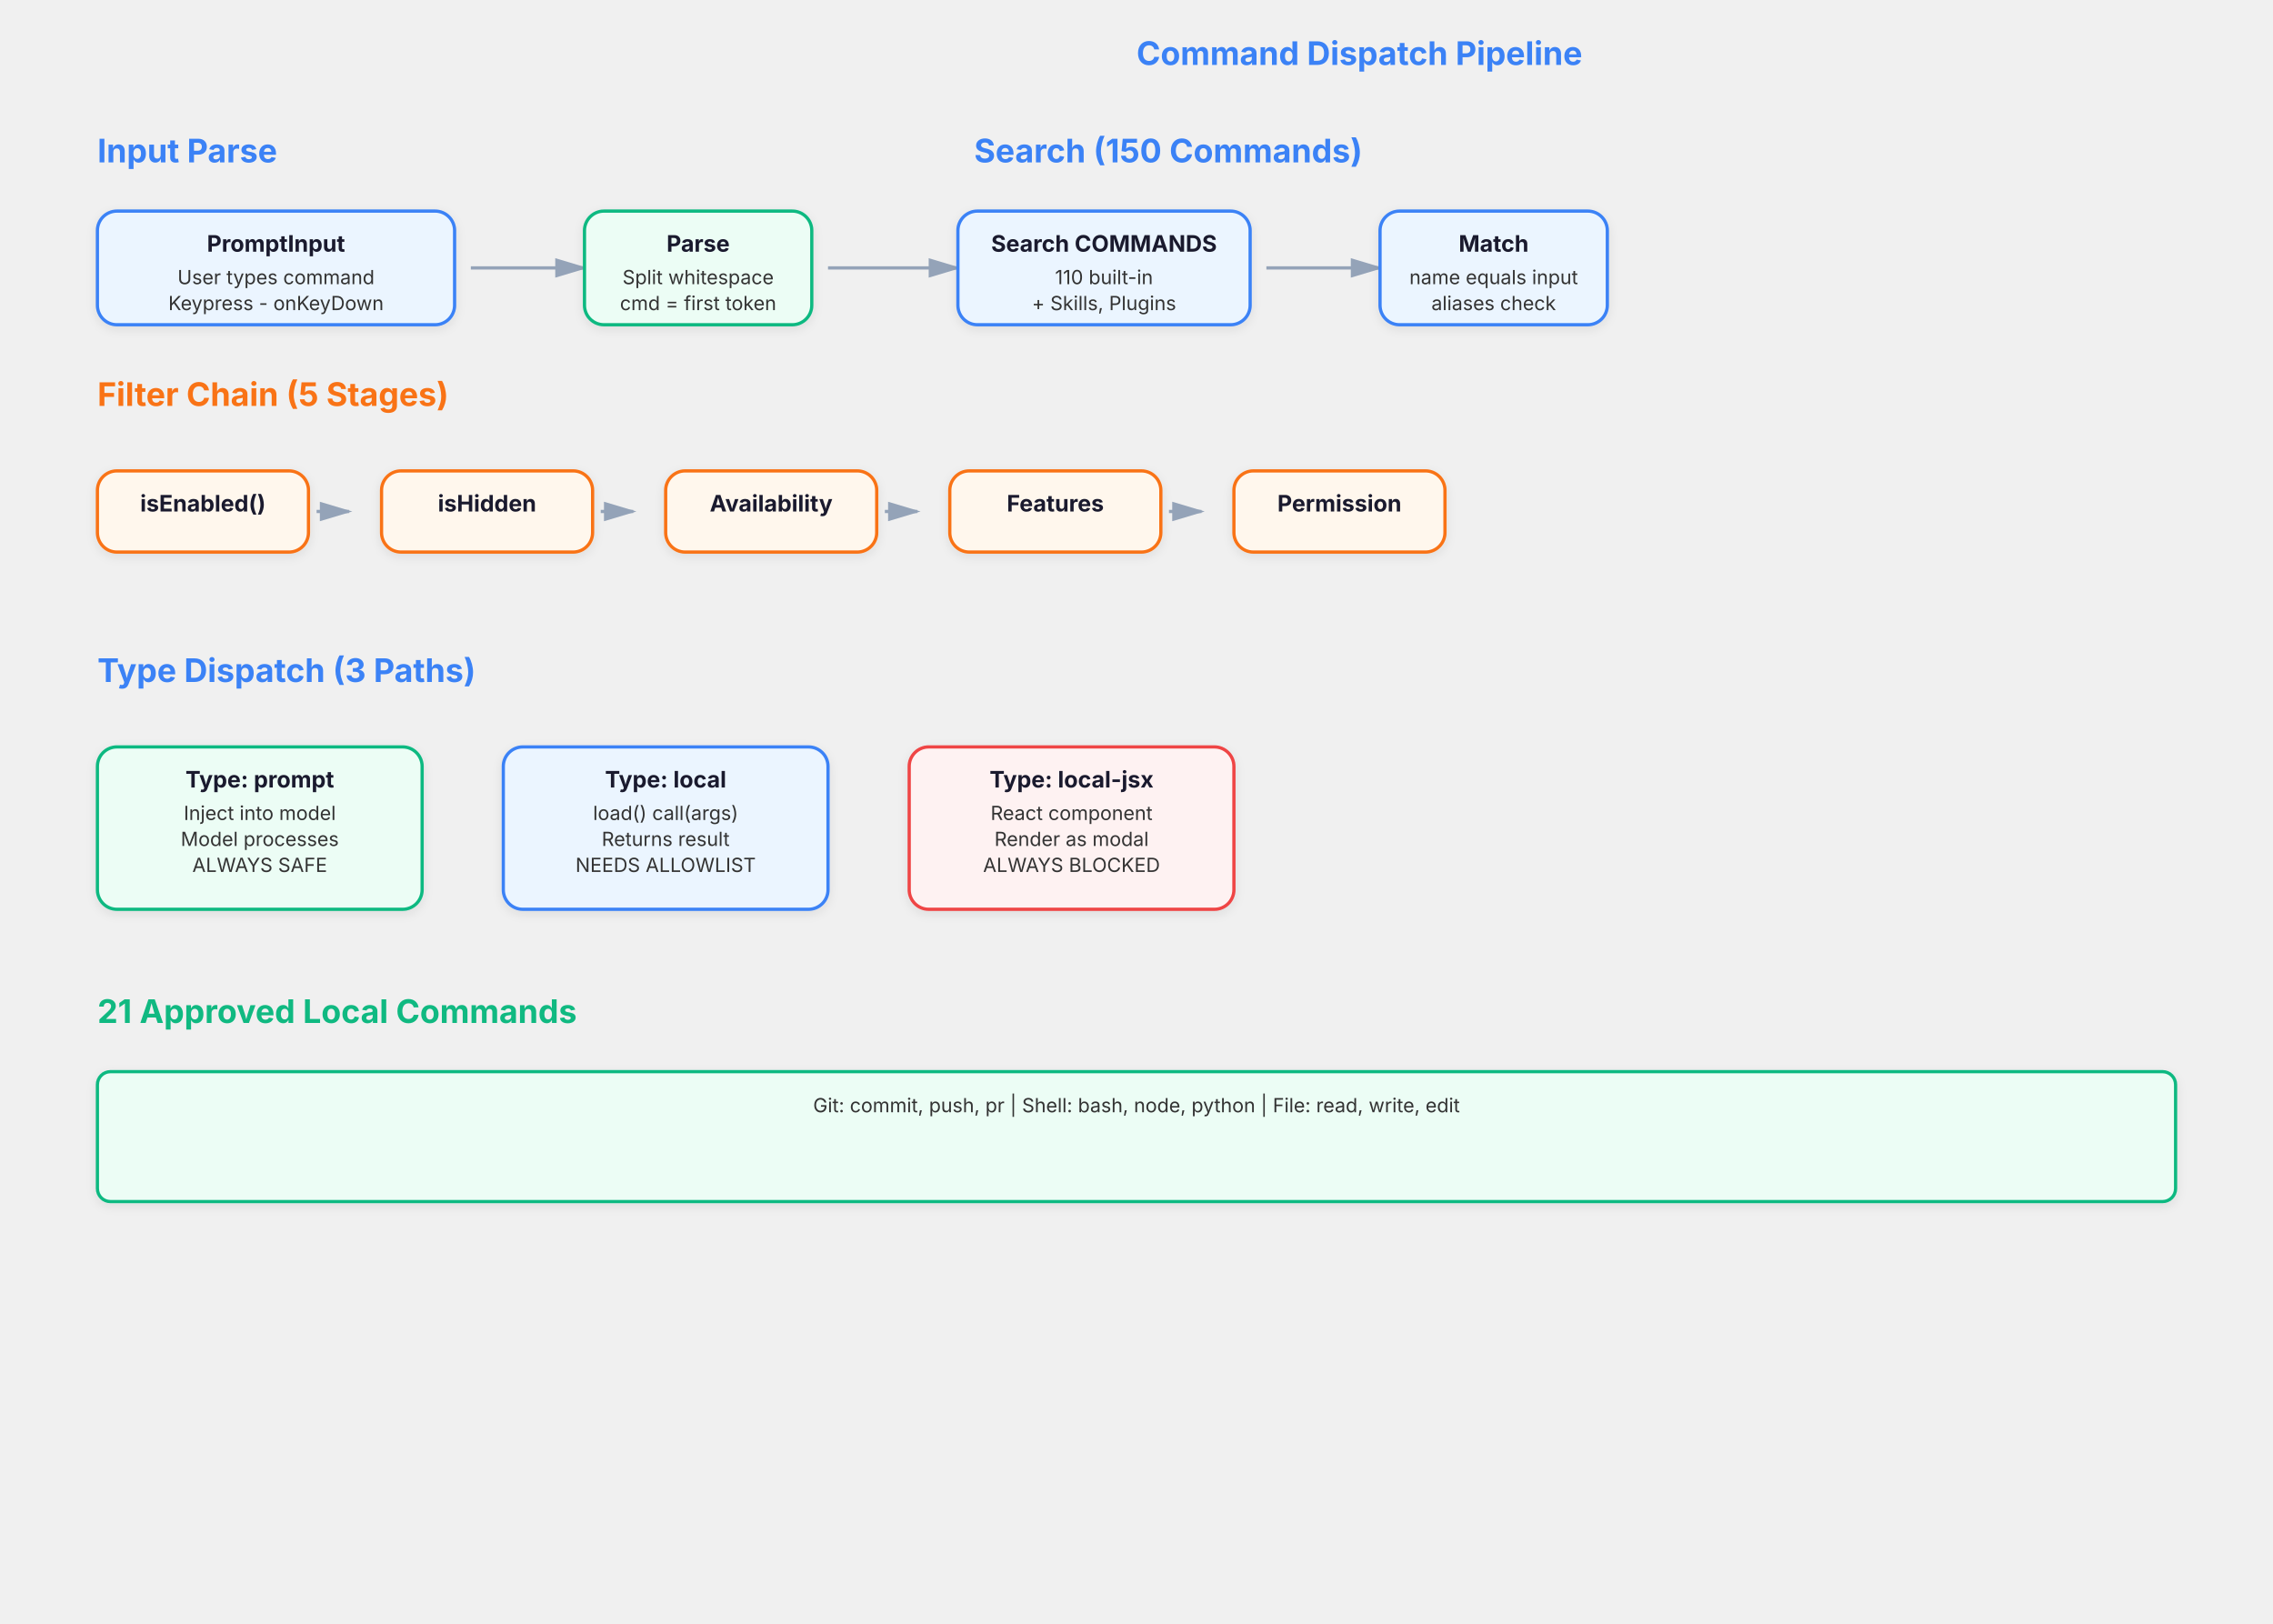
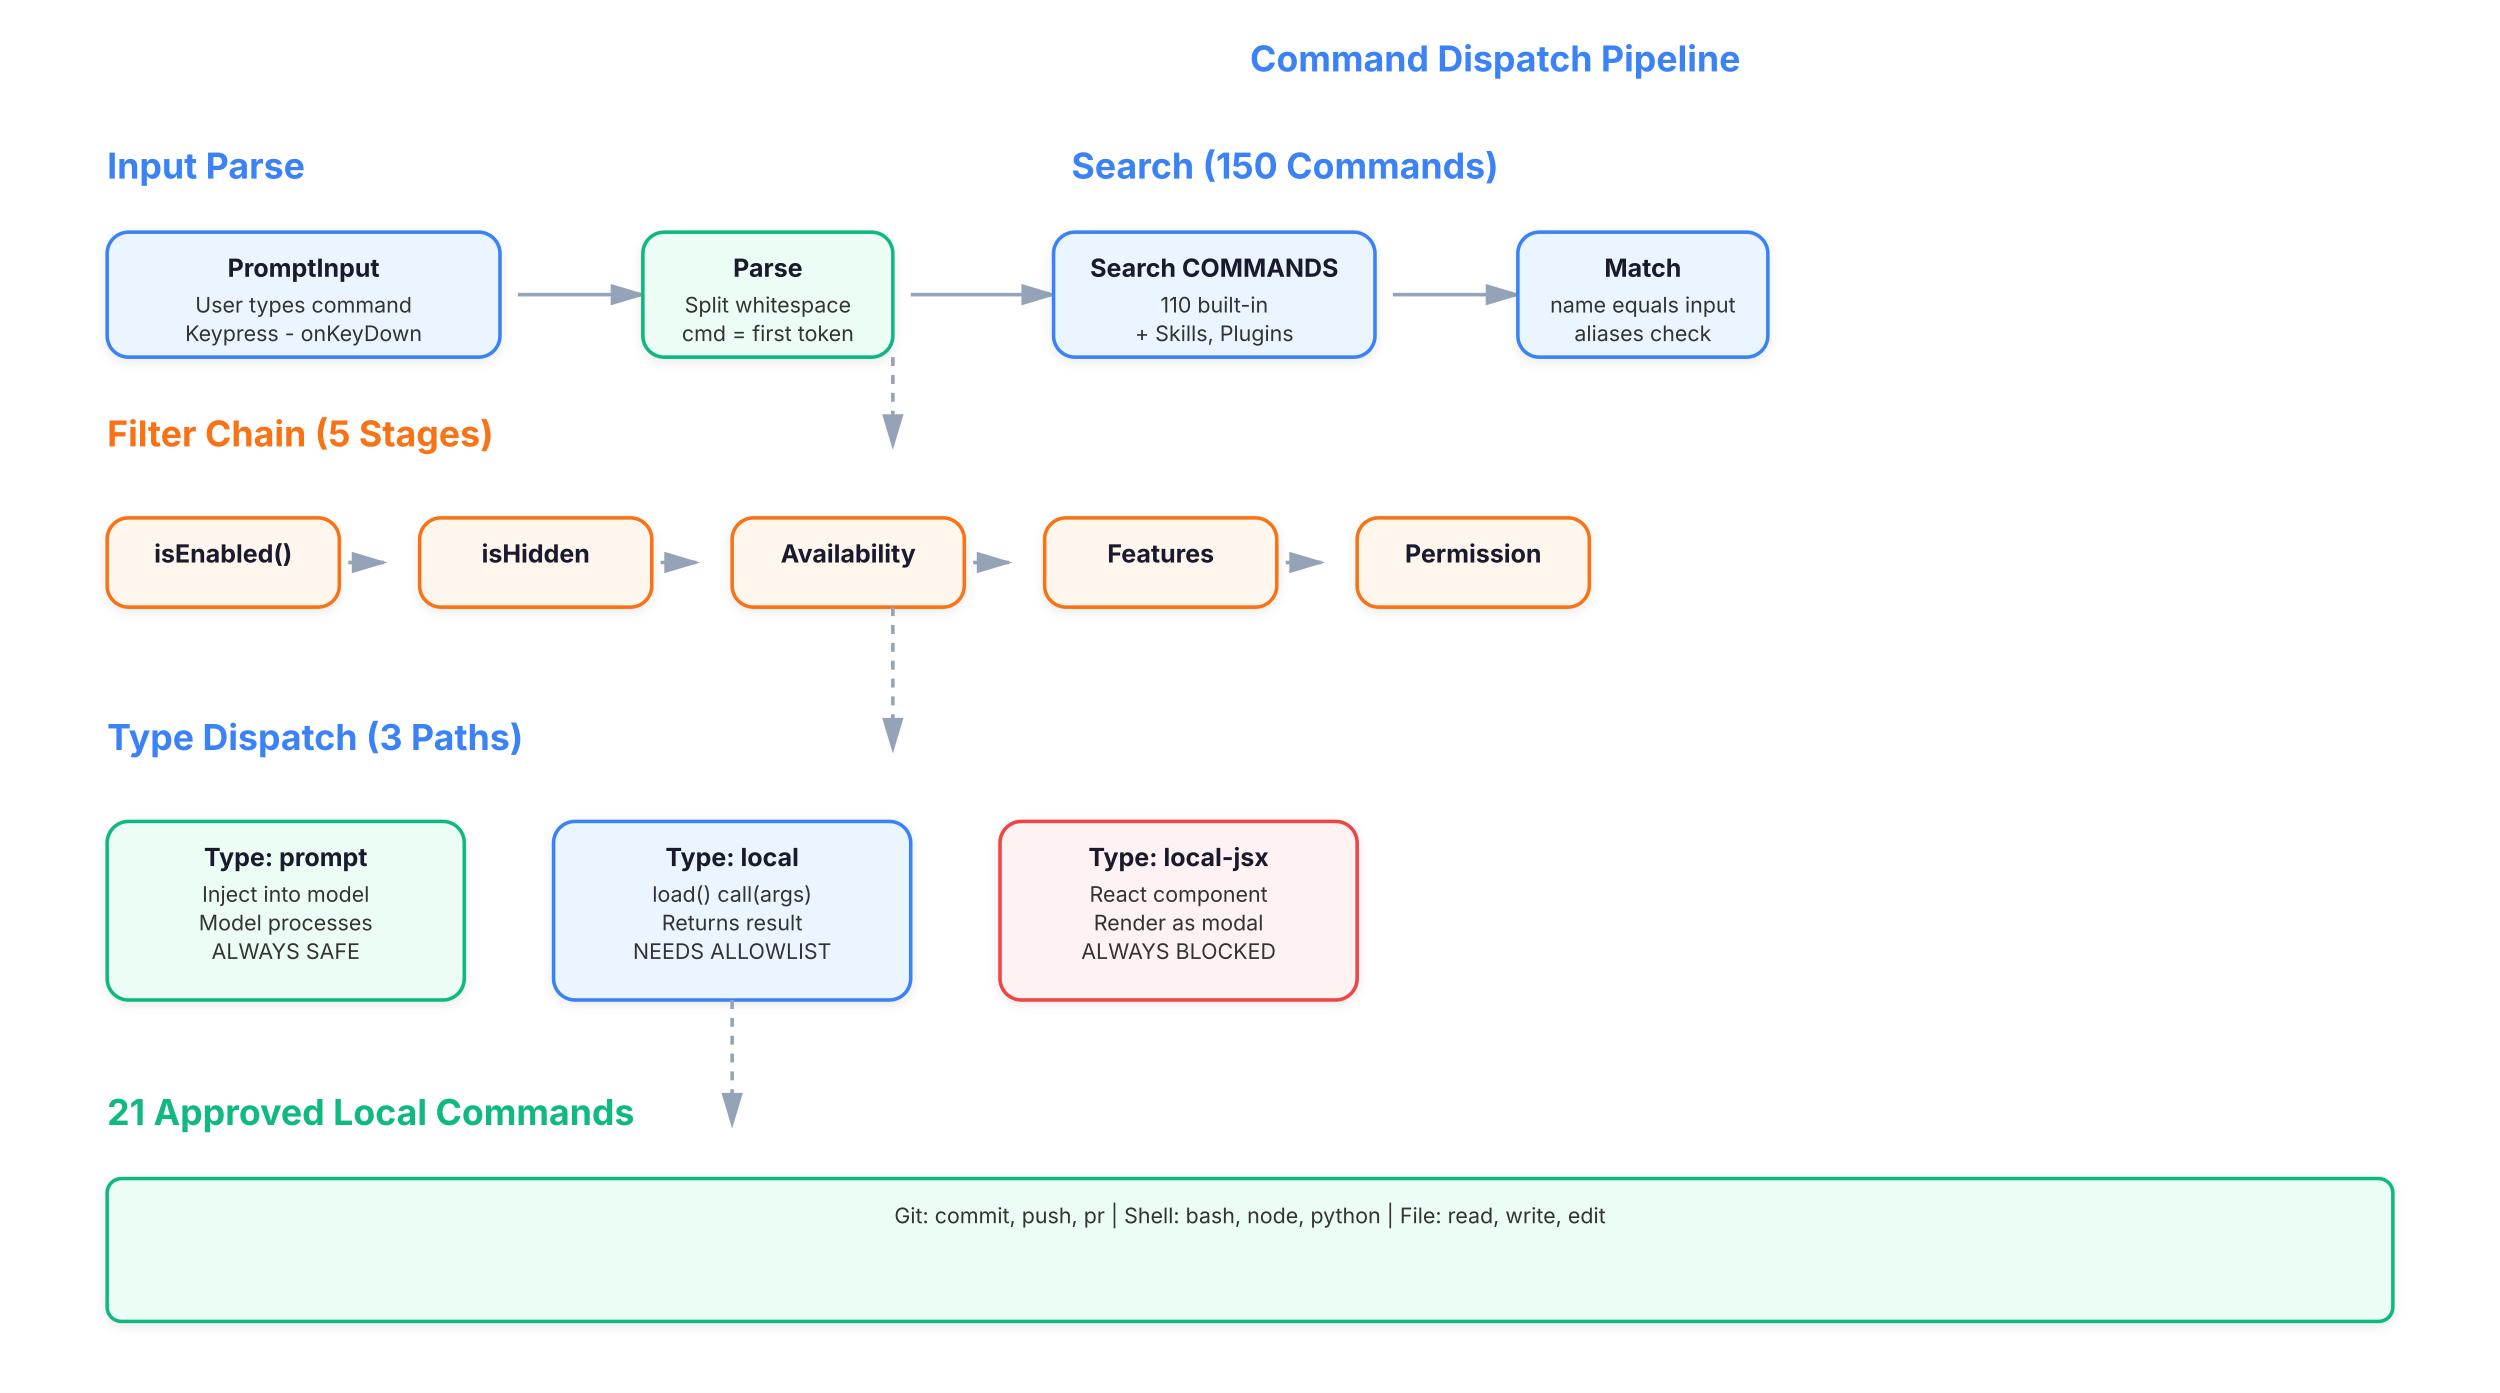
- <svg xmlns="http://www.w3.org/2000/svg" width="1400" height="1000" viewBox="0 0 1400 1000">
+ <svg xmlns="http://www.w3.org/2000/svg" width="1400" height="780" viewBox="0 0 1400 780">
  <defs>
    <filter id="shadow" x="-50%" y="-50%" width="200%" height="200%">
      <feDropShadow dx="0" dy="2" stdDeviation="3" flood-opacity="0.08" />
    </filter>
    <marker id="arrowhead" markerWidth="10" markerHeight="10" refX="9" refY="3" orient="auto">
      <polygon points="0 0, 10 3, 0 6" fill="#94A3B8" />
    </marker>
  </defs>
+   <rect width="100%" height="100%" fill="#ffffff" />
  <text x="700" y="40" font-family="Inter, system-ui, sans-serif" font-size="20" font-weight="bold" fill="#3B82F6">Command Dispatch Pipeline</text>
  <text x="60" y="100" font-family="Inter, system-ui, sans-serif" font-size="20" font-weight="bold" fill="#3B82F6">Input Parse</text>
  <rect x="60" y="130" width="220" height="70" rx="12" fill="#EBF5FF" stroke="#3B82F6" stroke-width="2" filter="url(#shadow)" />
  <text x="170.0" y="155" font-family="Inter, system-ui, sans-serif" font-size="14" font-weight="bold" text-anchor="middle" fill="#1a1a2e">PromptInput</text>
  <text x="170.0" y="175" font-family="Inter, system-ui, sans-serif" font-size="12" text-anchor="middle" fill="#333333">User types command</text>
  <text x="170.0" y="191" font-family="Inter, system-ui, sans-serif" font-size="12" text-anchor="middle" fill="#333333">Keypress - onKeyDown</text>
  <line x1="290" y1="165" x2="360" y2="165" stroke="#94A3B8" stroke-width="2" stroke-dasharray="none" marker-end="url(#arrowhead)" />
  <rect x="360" y="130" width="140" height="70" rx="12" fill="#ECFDF5" stroke="#10B981" stroke-width="2" filter="url(#shadow)" />
  <text x="430.0" y="155" font-family="Inter, system-ui, sans-serif" font-size="14" font-weight="bold" text-anchor="middle" fill="#1a1a2e">Parse</text>
  <text x="430.0" y="175" font-family="Inter, system-ui, sans-serif" font-size="12" text-anchor="middle" fill="#333333">Split whitespace</text>
  <text x="430.0" y="191" font-family="Inter, system-ui, sans-serif" font-size="12" text-anchor="middle" fill="#333333">cmd = first token</text>
  <text x="600" y="100" font-family="Inter, system-ui, sans-serif" font-size="20" font-weight="bold" fill="#3B82F6">Search (150 Commands)</text>
  <line x1="510" y1="165" x2="590" y2="165" stroke="#94A3B8" stroke-width="2" stroke-dasharray="none" marker-end="url(#arrowhead)" />
  <rect x="590" y="130" width="180" height="70" rx="12" fill="#EBF5FF" stroke="#3B82F6" stroke-width="2" filter="url(#shadow)" />
  <text x="680.0" y="155" font-family="Inter, system-ui, sans-serif" font-size="14" font-weight="bold" text-anchor="middle" fill="#1a1a2e">Search COMMANDS</text>
  <text x="680.0" y="175" font-family="Inter, system-ui, sans-serif" font-size="12" text-anchor="middle" fill="#333333">110 built-in</text>
  <text x="680.0" y="191" font-family="Inter, system-ui, sans-serif" font-size="12" text-anchor="middle" fill="#333333">+ Skills, Plugins</text>
  <line x1="780" y1="165" x2="850" y2="165" stroke="#94A3B8" stroke-width="2" stroke-dasharray="none" marker-end="url(#arrowhead)" />
  <rect x="850" y="130" width="140" height="70" rx="12" fill="#EBF5FF" stroke="#3B82F6" stroke-width="2" filter="url(#shadow)" />
  <text x="920.0" y="155" font-family="Inter, system-ui, sans-serif" font-size="14" font-weight="bold" text-anchor="middle" fill="#1a1a2e">Match</text>
  <text x="920.0" y="175" font-family="Inter, system-ui, sans-serif" font-size="12" text-anchor="middle" fill="#333333">name equals input</text>
  <text x="920.0" y="191" font-family="Inter, system-ui, sans-serif" font-size="12" text-anchor="middle" fill="#333333">aliases check</text>
+   <line x1="500" y1="200" x2="500" y2="250" stroke="#94A3B8" stroke-width="2" stroke-dasharray="5,5" marker-end="url(#arrowhead)" />
  <text x="60" y="250" font-family="Inter, system-ui, sans-serif" font-size="20" font-weight="bold" fill="#F97316">Filter Chain (5 Stages)</text>
  <rect x="60" y="290" width="130" height="50" rx="12" fill="#FFF7ED" stroke="#F97316" stroke-width="2" filter="url(#shadow)" />
  <text x="125.0" y="315" font-family="Inter, system-ui, sans-serif" font-size="14" font-weight="bold" text-anchor="middle" fill="#1a1a2e">isEnabled()</text>
  <line x1="195" y1="315" x2="215" y2="315" stroke="#94A3B8" stroke-width="2" stroke-dasharray="none" marker-end="url(#arrowhead)" />
  <rect x="235" y="290" width="130" height="50" rx="12" fill="#FFF7ED" stroke="#F97316" stroke-width="2" filter="url(#shadow)" />
  <text x="300.0" y="315" font-family="Inter, system-ui, sans-serif" font-size="14" font-weight="bold" text-anchor="middle" fill="#1a1a2e">isHidden</text>
  <line x1="370" y1="315" x2="390" y2="315" stroke="#94A3B8" stroke-width="2" stroke-dasharray="none" marker-end="url(#arrowhead)" />
  <rect x="410" y="290" width="130" height="50" rx="12" fill="#FFF7ED" stroke="#F97316" stroke-width="2" filter="url(#shadow)" />
  <text x="475.0" y="315" font-family="Inter, system-ui, sans-serif" font-size="14" font-weight="bold" text-anchor="middle" fill="#1a1a2e">Availability</text>
  <line x1="545" y1="315" x2="565" y2="315" stroke="#94A3B8" stroke-width="2" stroke-dasharray="none" marker-end="url(#arrowhead)" />
  <rect x="585" y="290" width="130" height="50" rx="12" fill="#FFF7ED" stroke="#F97316" stroke-width="2" filter="url(#shadow)" />
  <text x="650.0" y="315" font-family="Inter, system-ui, sans-serif" font-size="14" font-weight="bold" text-anchor="middle" fill="#1a1a2e">Features</text>
  <line x1="720" y1="315" x2="740" y2="315" stroke="#94A3B8" stroke-width="2" stroke-dasharray="none" marker-end="url(#arrowhead)" />
  <rect x="760" y="290" width="130" height="50" rx="12" fill="#FFF7ED" stroke="#F97316" stroke-width="2" filter="url(#shadow)" />
  <text x="825.0" y="315" font-family="Inter, system-ui, sans-serif" font-size="14" font-weight="bold" text-anchor="middle" fill="#1a1a2e">Permission</text>
+   <line x1="500" y1="340" x2="500" y2="420" stroke="#94A3B8" stroke-width="2" stroke-dasharray="5,5" marker-end="url(#arrowhead)" />
  <text x="60" y="420" font-family="Inter, system-ui, sans-serif" font-size="20" font-weight="bold" fill="#3B82F6">Type Dispatch (3 Paths)</text>
  <rect x="60" y="460" width="200" height="100" rx="12" fill="#ECFDF5" stroke="#10B981" stroke-width="2" filter="url(#shadow)" />
  <text x="160.0" y="485" font-family="Inter, system-ui, sans-serif" font-size="14" font-weight="bold" text-anchor="middle" fill="#1a1a2e">Type: prompt</text>
  <text x="160.0" y="505" font-family="Inter, system-ui, sans-serif" font-size="12" text-anchor="middle" fill="#333333">Inject into model</text>
  <text x="160.0" y="521" font-family="Inter, system-ui, sans-serif" font-size="12" text-anchor="middle" fill="#333333">Model processes</text>
  <text x="160.0" y="537" font-family="Inter, system-ui, sans-serif" font-size="12" text-anchor="middle" fill="#333333">ALWAYS SAFE</text>
  <rect x="310" y="460" width="200" height="100" rx="12" fill="#EBF5FF" stroke="#3B82F6" stroke-width="2" filter="url(#shadow)" />
  <text x="410.0" y="485" font-family="Inter, system-ui, sans-serif" font-size="14" font-weight="bold" text-anchor="middle" fill="#1a1a2e">Type: local</text>
  <text x="410.0" y="505" font-family="Inter, system-ui, sans-serif" font-size="12" text-anchor="middle" fill="#333333">load() call(args)</text>
  <text x="410.0" y="521" font-family="Inter, system-ui, sans-serif" font-size="12" text-anchor="middle" fill="#333333">Returns result</text>
  <text x="410.0" y="537" font-family="Inter, system-ui, sans-serif" font-size="12" text-anchor="middle" fill="#333333">NEEDS ALLOWLIST</text>
  <rect x="560" y="460" width="200" height="100" rx="12" fill="#FEF2F2" stroke="#EF4444" stroke-width="2" filter="url(#shadow)" />
  <text x="660.0" y="485" font-family="Inter, system-ui, sans-serif" font-size="14" font-weight="bold" text-anchor="middle" fill="#1a1a2e">Type: local-jsx</text>
  <text x="660.0" y="505" font-family="Inter, system-ui, sans-serif" font-size="12" text-anchor="middle" fill="#333333">React component</text>
  <text x="660.0" y="521" font-family="Inter, system-ui, sans-serif" font-size="12" text-anchor="middle" fill="#333333">Render as modal</text>
  <text x="660.0" y="537" font-family="Inter, system-ui, sans-serif" font-size="12" text-anchor="middle" fill="#333333">ALWAYS BLOCKED</text>
+   <line x1="410" y1="560" x2="410" y2="630" stroke="#94A3B8" stroke-width="2" stroke-dasharray="5,5" marker-end="url(#arrowhead)" />
  <text x="60" y="630" font-family="Inter, system-ui, sans-serif" font-size="20" font-weight="bold" fill="#10B981">21 Approved Local Commands</text>
  <rect x="60" y="660" width="1280" height="80" rx="8" fill="#ECFDF5" stroke="#10B981" stroke-width="2" filter="url(#shadow)" />
  <text x="700" y="685" font-family="Inter, system-ui, sans-serif" font-size="12" text-anchor="middle" fill="#333333">Git: commit, push, pr | Shell: bash, node, python | File: read, write, edit</text>
</svg>
